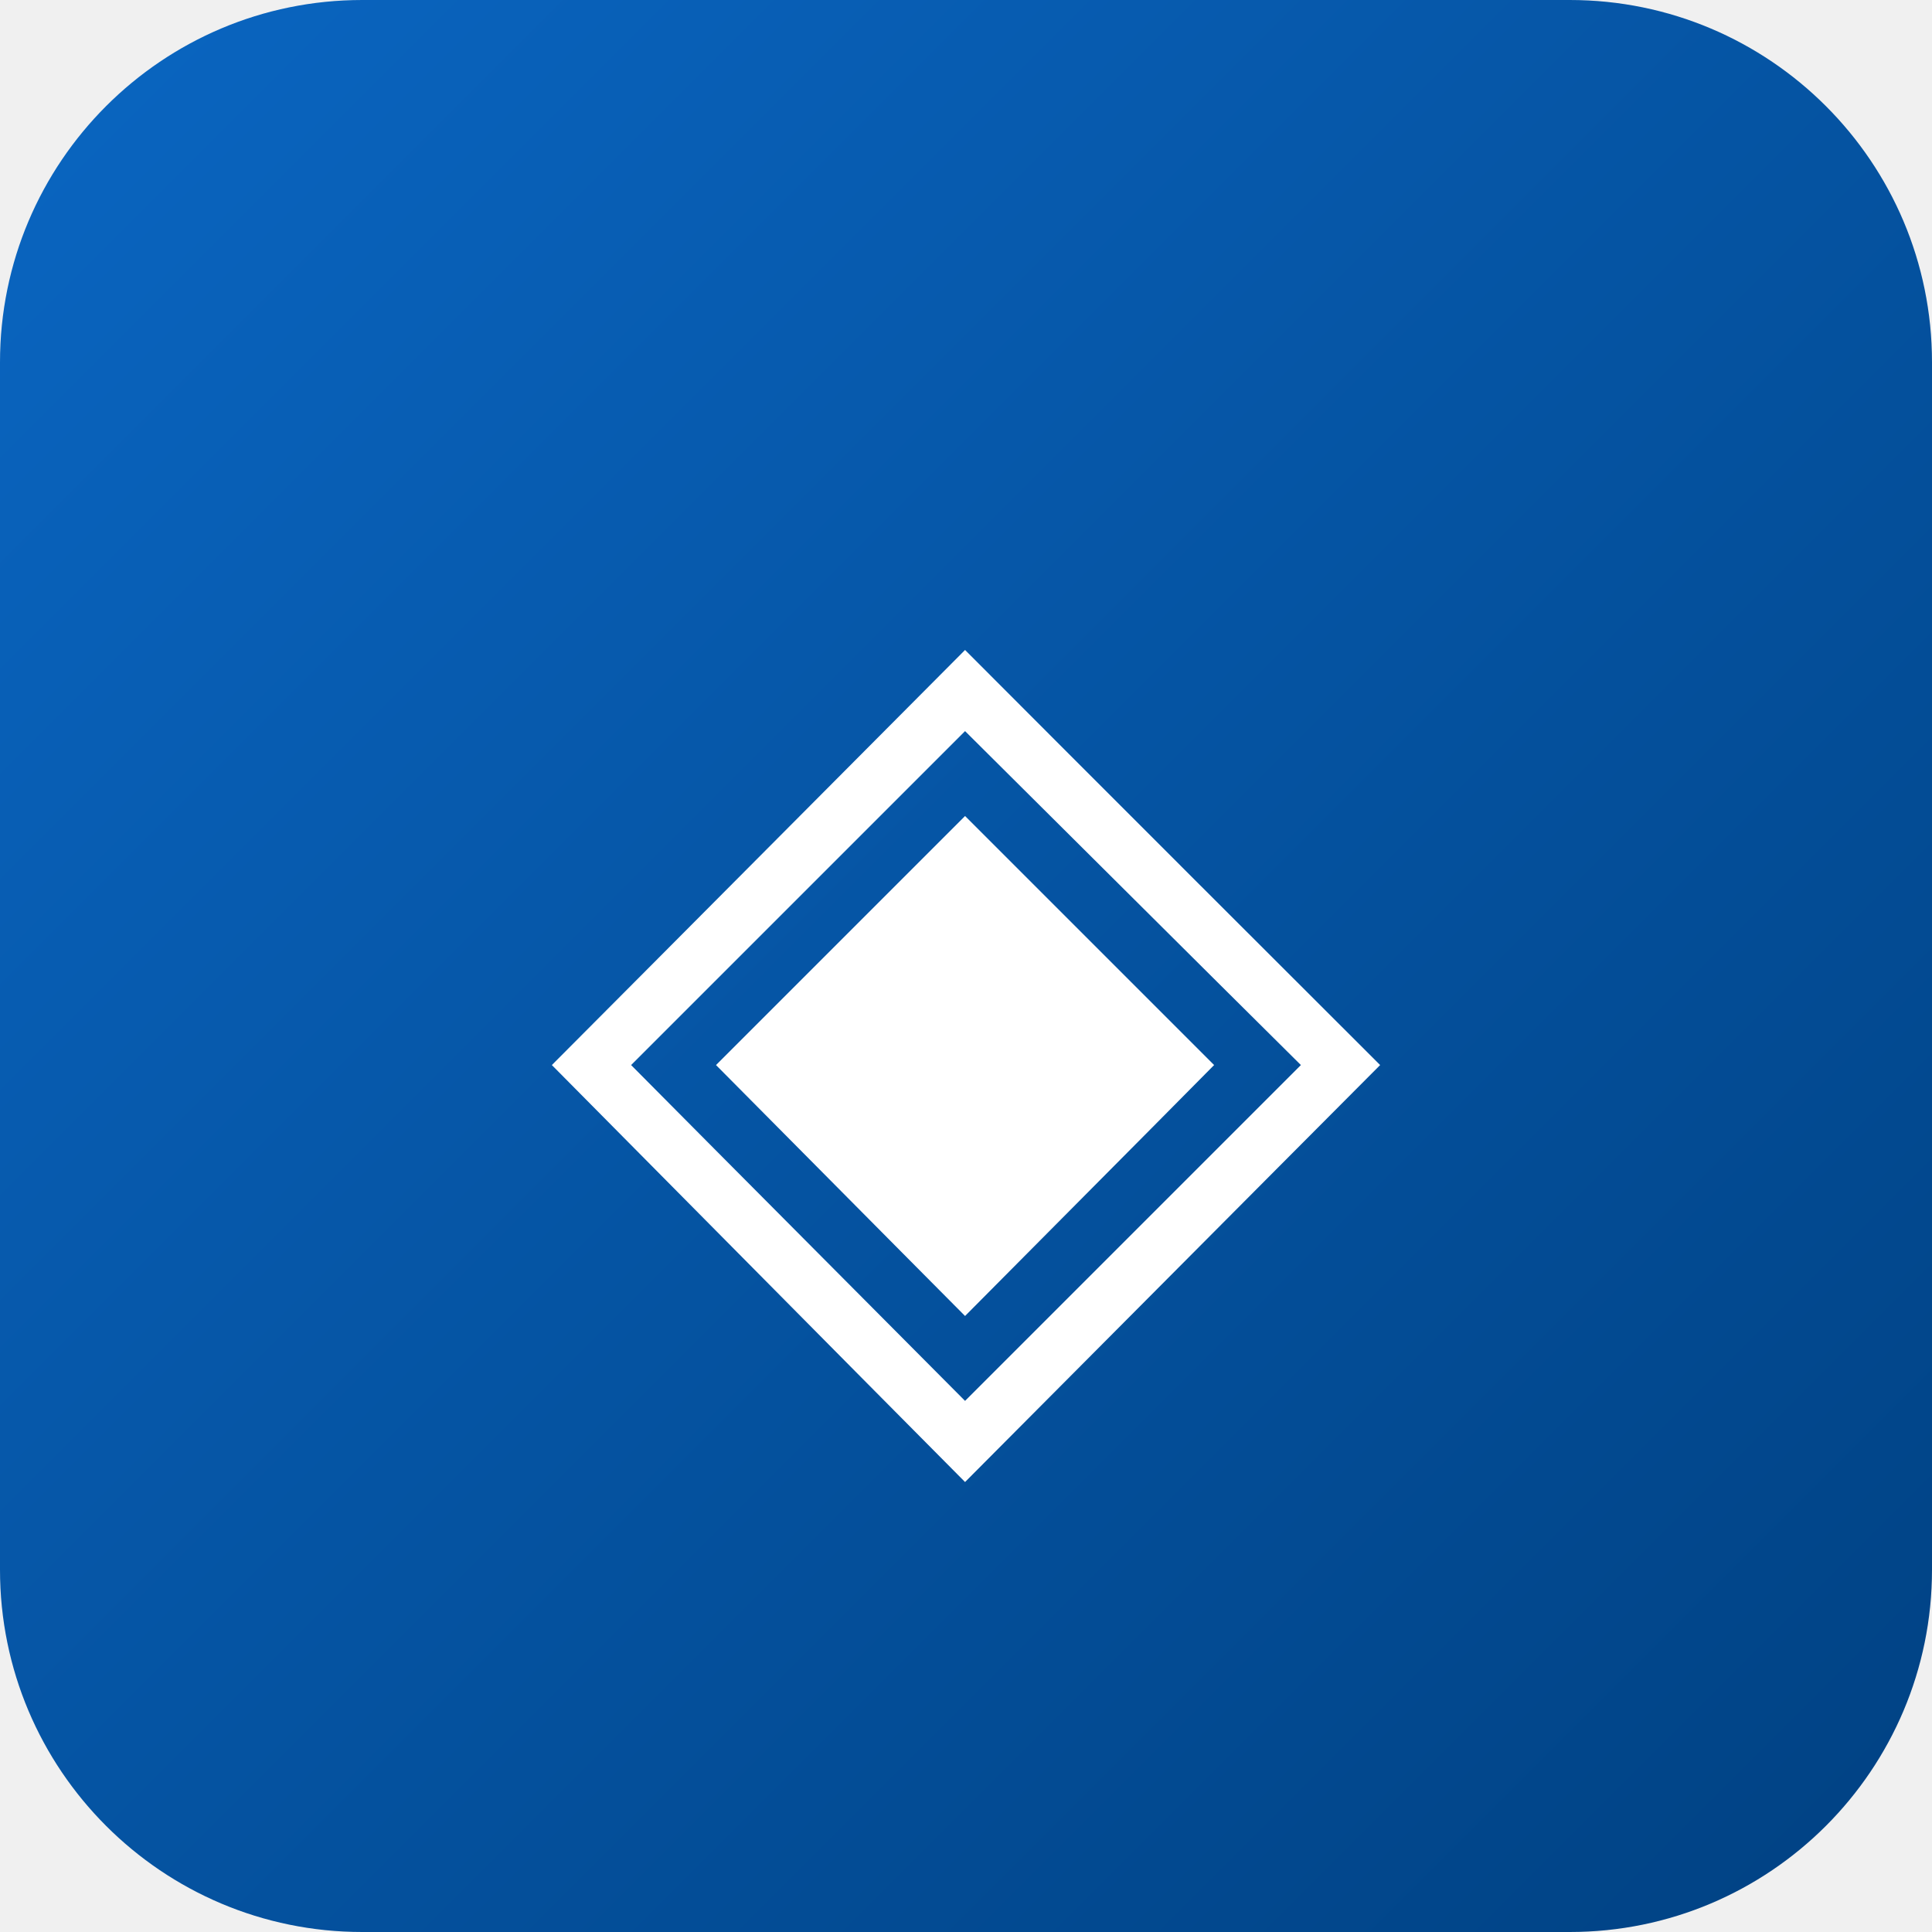
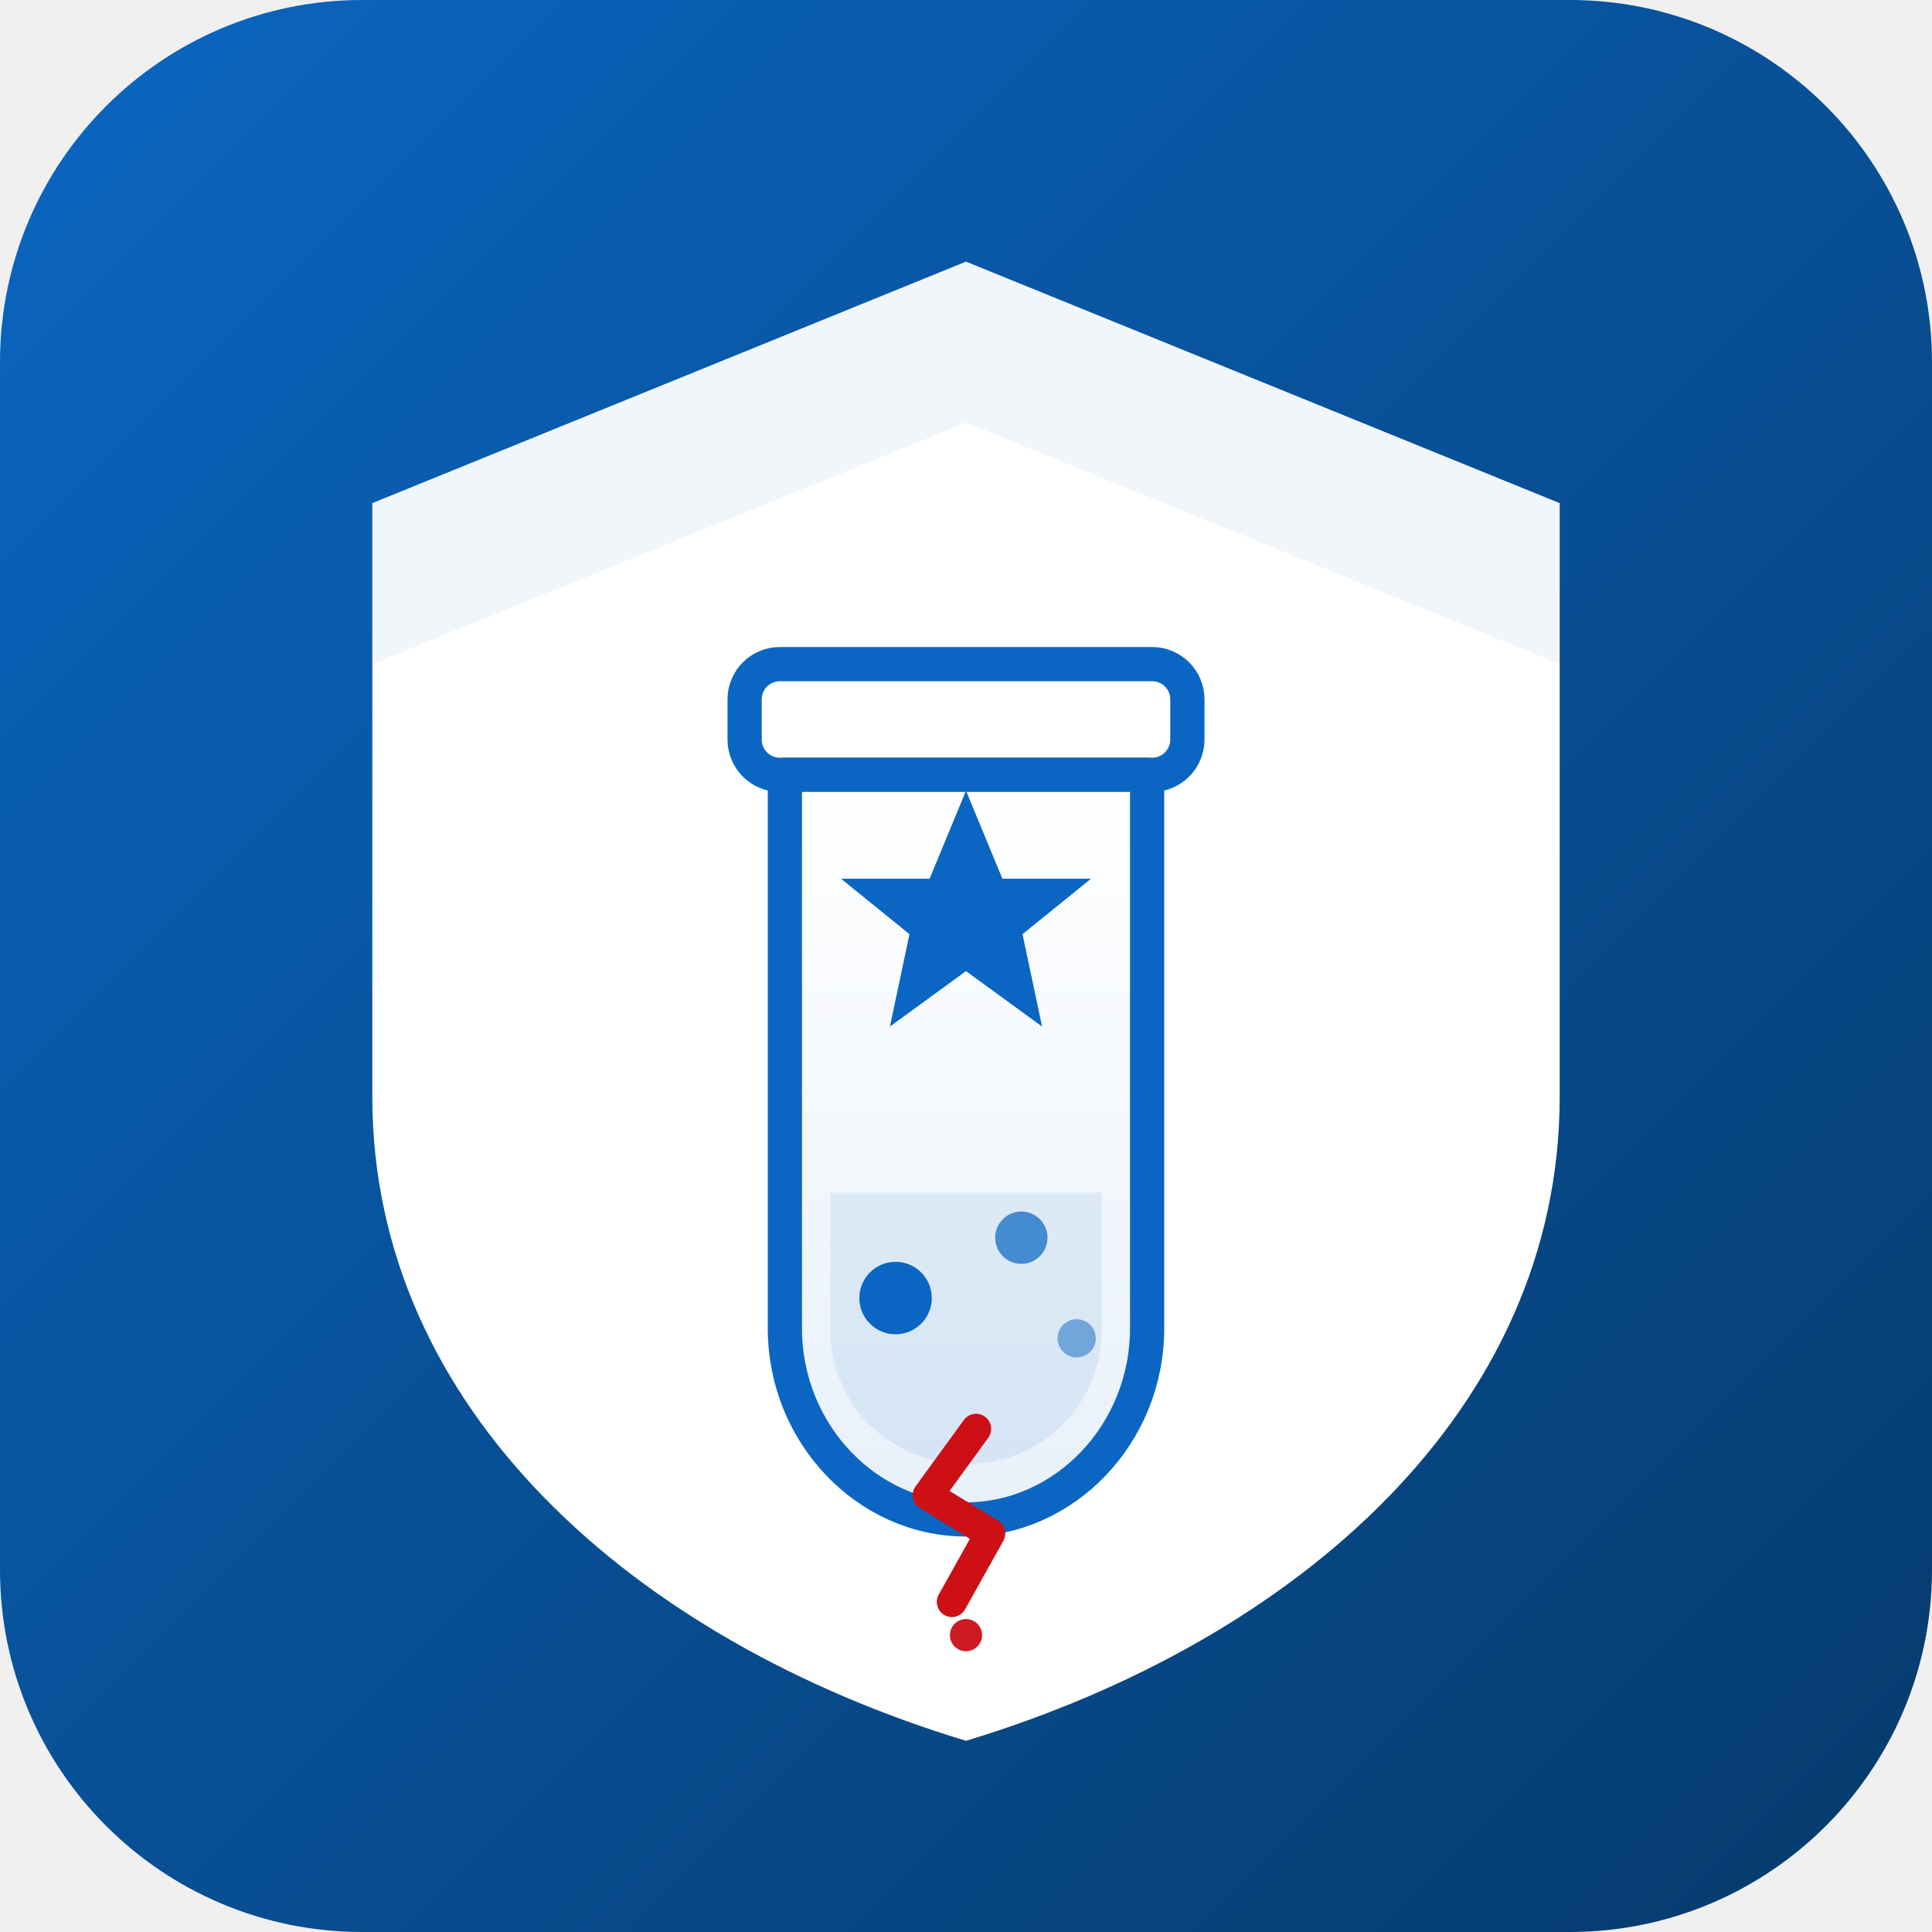
- <svg xmlns="http://www.w3.org/2000/svg" viewBox="0 0 16 16">
+ <svg xmlns="http://www.w3.org/2000/svg" viewBox="0 0 192 192">
  <defs>
-     <linearGradient id="navyGradient" x1="0%" y1="0%" x2="100%" y2="100%">
-       <stop offset="0%" style="stop-color:#0A66C2;stop-opacity:1" />
-       <stop offset="100%" style="stop-color:#004182;stop-opacity:1" />
+     <linearGradient id="bg" x1="0%" y1="0%" x2="100%" y2="100%">
+       <stop offset="0%" stop-color="#0A66C2" />
+       <stop offset="100%" stop-color="#063A6B" />
+     </linearGradient>
+     <linearGradient id="flask" x1="0%" y1="0%" x2="0%" y2="100%">
+       <stop offset="0%" stop-color="#FFFFFF" />
+       <stop offset="100%" stop-color="#E8F0FA" />
    </linearGradient>
  </defs>
-   <rect width="16" height="16" rx="3" fill="url(#navyGradient)" />
-   <text font-family="Source Sans 3, system-ui, -apple-system, sans-serif" font-weight="bold" font-size="9" fill="white" x="50%" y="50%" text-anchor="middle" dominant-baseline="central">◈</text>
+   <rect width="192" height="192" rx="36" fill="url(#bg)" />
+   <path d="M96 26 L155 50 L155 109 C155 140 129 163 96 173 C63 163 37 140 37 109 L37 50 Z" fill="white" />
+   <path d="M96 26 L155 50 L155 66 L96 42 L37 66 L37 50 Z" fill="#0A66C2" opacity="0.06" />
+   <rect x="74" y="66" width="44" height="11" rx="3.5" fill="white" stroke="#0A66C2" stroke-width="3.4" />
+   <path d="M78 77 H114 V132 C114 142.5 105.8 151 96 151 C86.2 151 78 142.5 78 132 Z" fill="url(#flask)" stroke="#0A66C2" stroke-width="3.4" stroke-linejoin="round" />
+   <path d="M82.5 118.5 H109.5 V132 C109.5 139.8 103.3 145.5 96 145.5 C88.7 145.5 82.5 139.8 82.5 132 Z" fill="#0A66C2" opacity="0.09" />
+   <circle cx="89" cy="129" r="3.6" fill="#0A66C2" />
+   <circle cx="101.5" cy="123" r="2.6" fill="#0A66C2" opacity="0.72" />
+   <circle cx="107" cy="133" r="1.9" fill="#0A66C2" opacity="0.5" />
+   <g transform="translate(96 91) scale(1.08)">
+     <path d="M0 -11.5 L3.35 -3.4 L11.5 -3.4 L5.2 1.7 L7 10.2 L0 5.1 L-7 10.2 L-5.2 1.7 L-11.5 -3.4 L-3.35 -3.4 Z" fill="#0A66C2" />
+   </g>
+   <path d="M97 142 L92.2 148.6 L98.4 152.4 L94.6 159.2" stroke="#CC1016" stroke-width="3" stroke-linecap="round" stroke-linejoin="round" fill="none" />
+   <circle cx="96" cy="162.5" r="1.6" fill="#CC1016" opacity="0.95" />
</svg>
